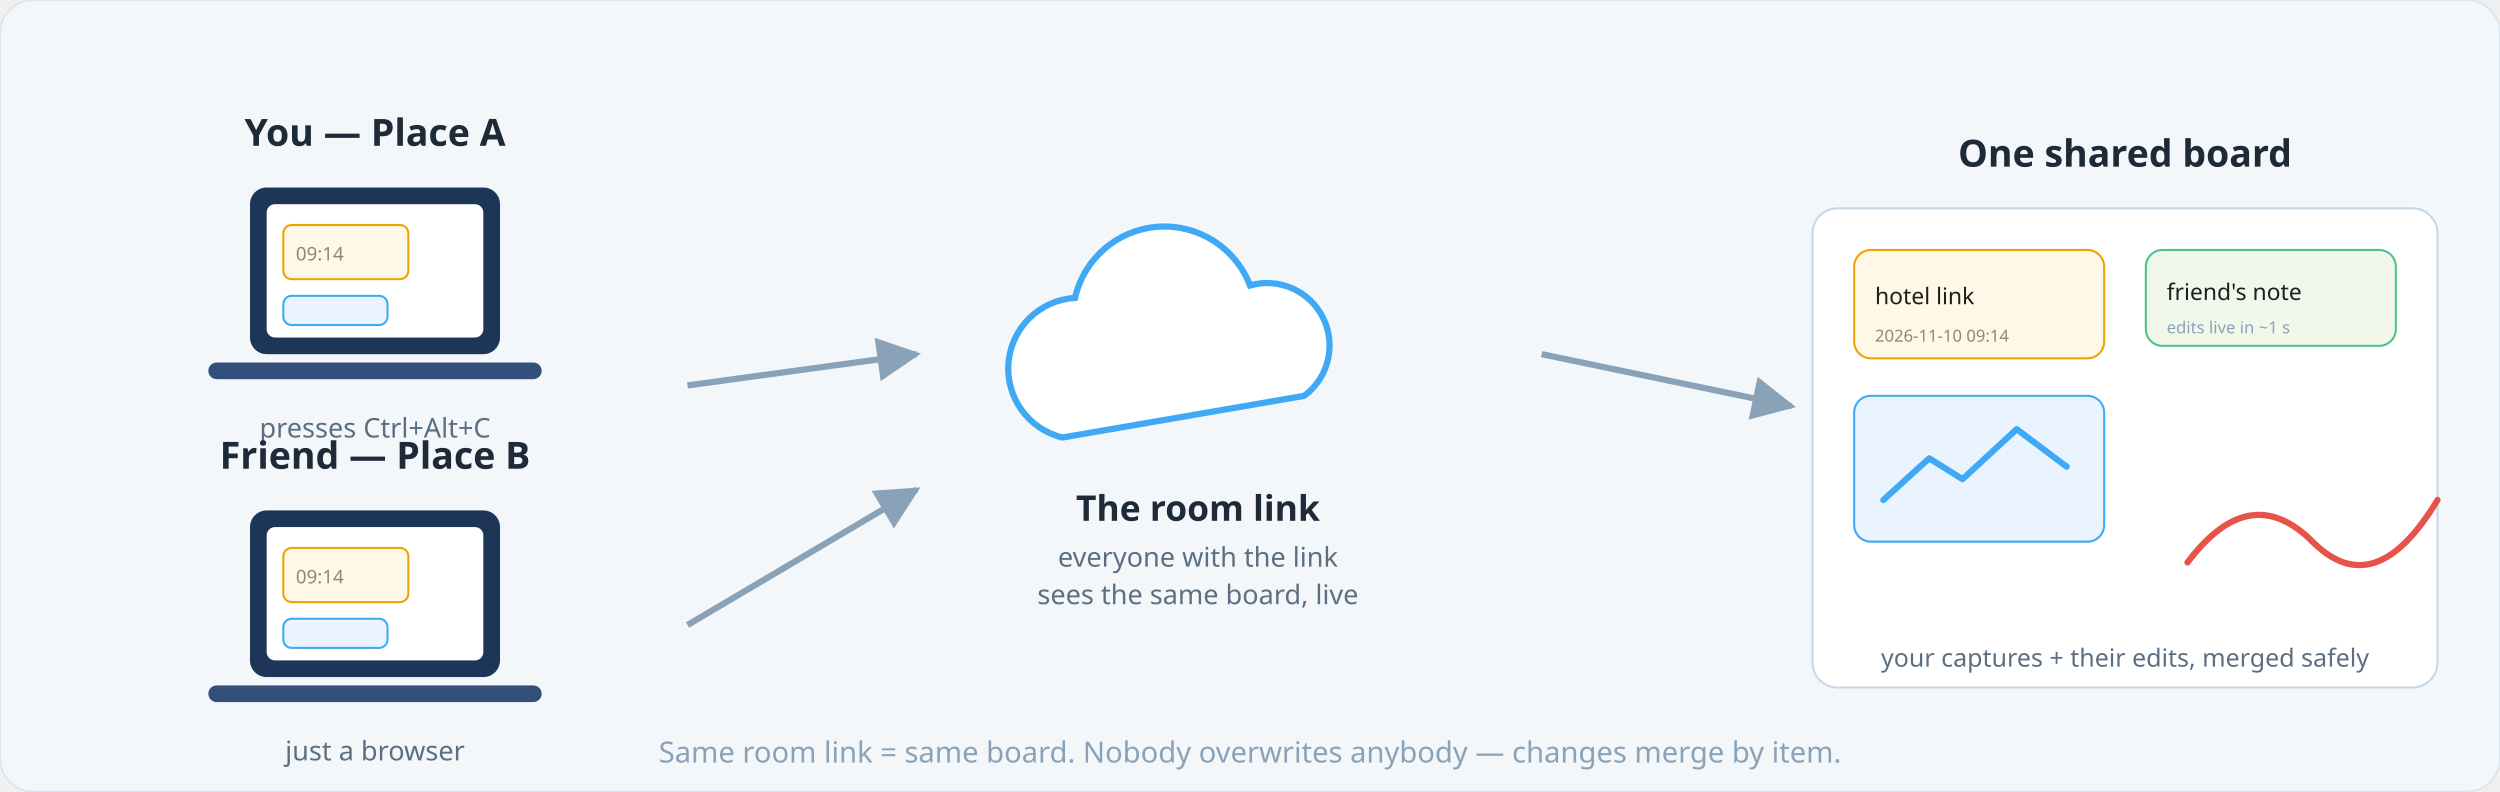
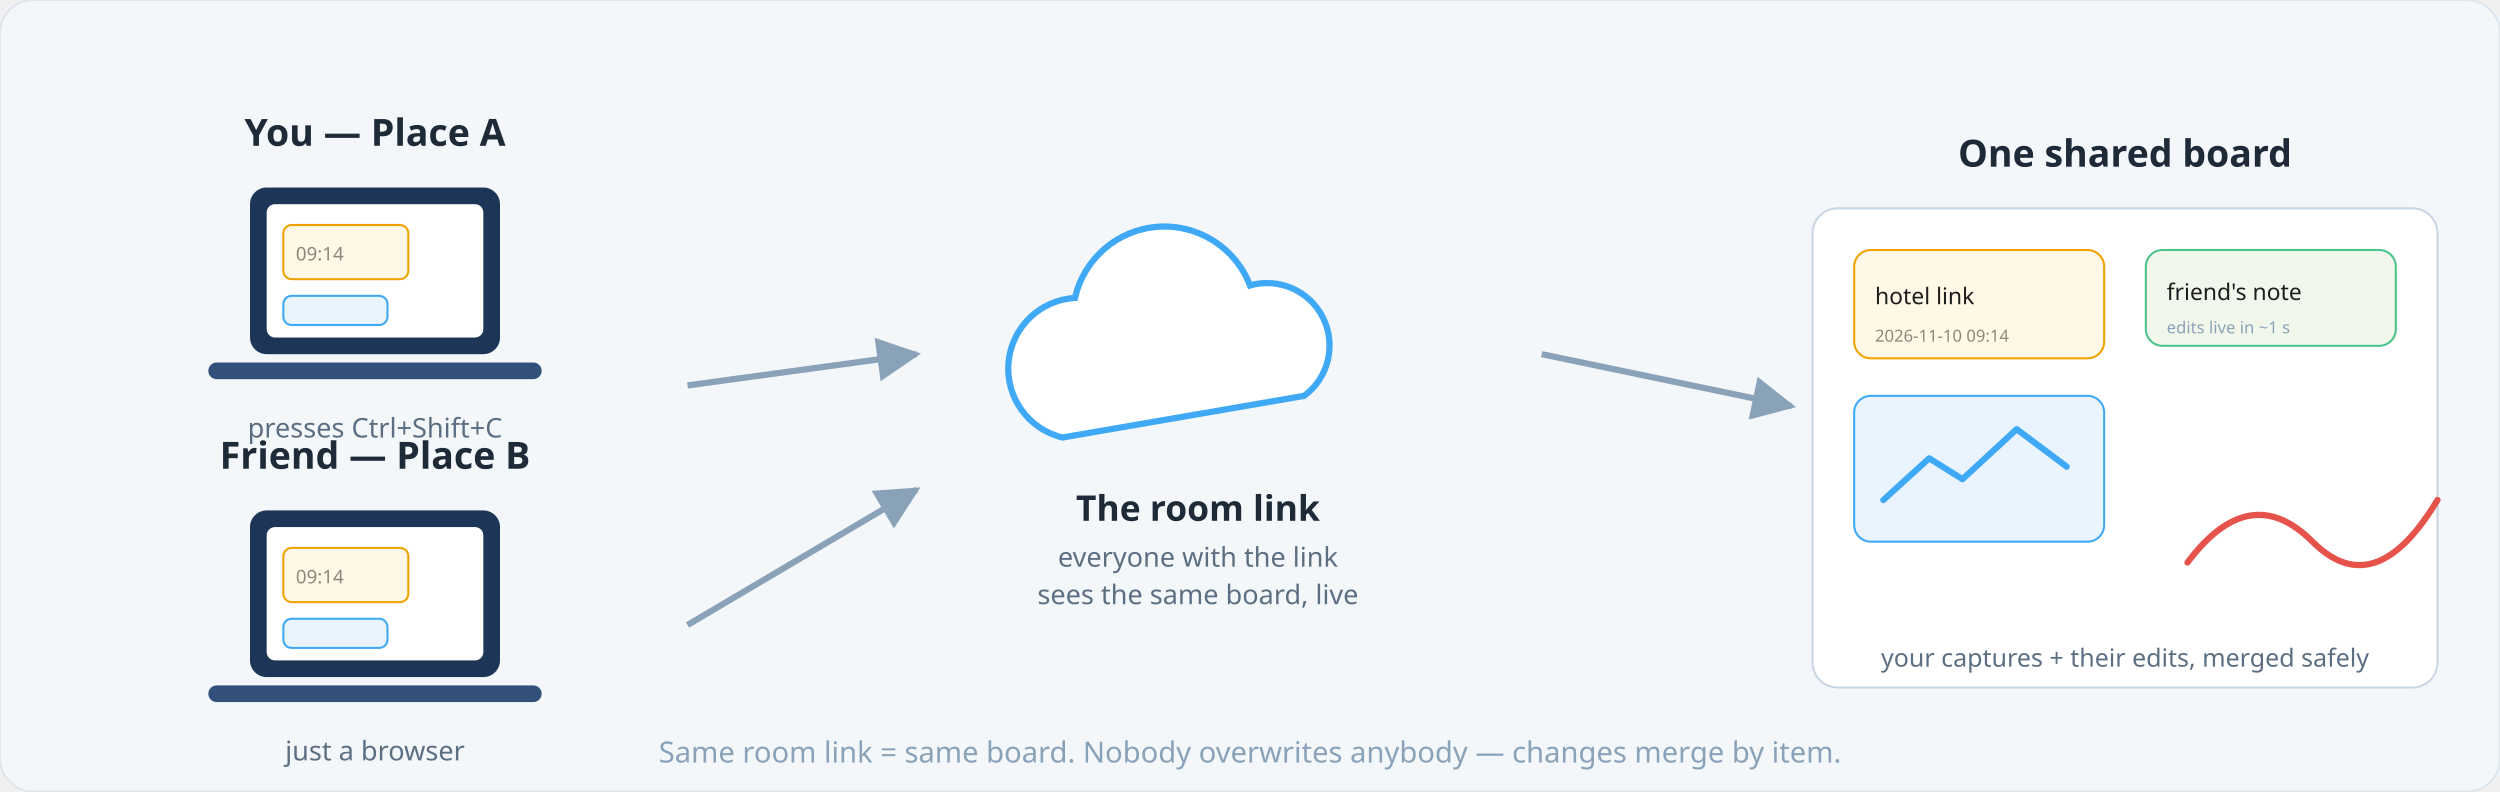
<svg xmlns="http://www.w3.org/2000/svg" width="1200" height="380" viewBox="0 0 1200 380" role="img" aria-label="Shared rooms: two people, one live board">
  <defs>
    <marker id="arr2" viewBox="0 0 10 10" refX="9" refY="5" markerWidth="7" markerHeight="7" orient="auto-start-reverse">
      <path d="M0 0 L10 5 L0 10 z" fill="#8aa2b8" />
    </marker>
  </defs>
  <rect width="1200" height="380" rx="16" fill="#f4f7fa" />
  <rect width="1200" height="380" rx="16" fill="none" stroke="#dde6ee" />
  <g transform="translate(90,70)">
    <text x="90" y="0" text-anchor="middle" font-family="Segoe UI, sans-serif" font-size="18" font-weight="bold" fill="#1e2a38">You — Place A</text>
    <rect x="30" y="20" width="120" height="80" rx="8" fill="#1d3557" />
    <rect x="38" y="28" width="104" height="64" rx="4" fill="#ffffff" />
    <rect x="46" y="38" width="60" height="26" rx="4" fill="#fff8e6" stroke="#f0a202" />
    <text x="52" y="55" font-family="Segoe UI, sans-serif" font-size="9" fill="#8a8878">09:14</text>
    <rect x="46" y="72" width="50" height="14" rx="4" fill="#e9f4ff" stroke="#3fa9f5" />
    <rect x="10" y="104" width="160" height="8" rx="4" fill="#33507a" />
-     <text x="90" y="140" text-anchor="middle" font-family="Segoe UI, sans-serif" font-size="13" fill="#5c6f82">presses Ctrl+Alt+C</text>
+     <text x="90" y="140" text-anchor="middle" font-family="Segoe UI, sans-serif" font-size="13" fill="#5c6f82">presses Ctrl+Shift+C</text>
  </g>
  <g transform="translate(90,225)">
    <text x="90" y="0" text-anchor="middle" font-family="Segoe UI, sans-serif" font-size="18" font-weight="bold" fill="#1e2a38">Friend — Place B</text>
    <rect x="30" y="20" width="120" height="80" rx="8" fill="#1d3557" />
    <rect x="38" y="28" width="104" height="64" rx="4" fill="#ffffff" />
    <rect x="46" y="38" width="60" height="26" rx="4" fill="#fff8e6" stroke="#f0a202" />
    <text x="52" y="55" font-family="Segoe UI, sans-serif" font-size="9" fill="#8a8878">09:14</text>
    <rect x="46" y="72" width="50" height="14" rx="4" fill="#e9f4ff" stroke="#3fa9f5" />
    <rect x="10" y="104" width="160" height="8" rx="4" fill="#33507a" />
    <text x="90" y="140" text-anchor="middle" font-family="Segoe UI, sans-serif" font-size="13" fill="#5c6f82">just a browser</text>
  </g>
  <line x1="330" y1="185" x2="440" y2="170" stroke="#8aa2b8" stroke-width="3" marker-end="url(#arr2)" />
  <line x1="330" y1="300" x2="440" y2="235" stroke="#8aa2b8" stroke-width="3" marker-end="url(#arr2)" />
  <g transform="translate(450,120)">
    <path d="M60 90 a34 34 0 0 1 6 -67 a44 44 0 0 1 84 -6 a30 30 0 0 1 26 53 z" fill="#ffffff" stroke="#3fa9f5" stroke-width="3" />
    <text x="125" y="130" text-anchor="middle" font-family="Segoe UI, sans-serif" font-size="17" font-weight="bold" fill="#1e2a38">The room link</text>
    <text x="125" y="152" text-anchor="middle" font-family="Segoe UI, sans-serif" font-size="13" fill="#5c6f82">everyone with the link</text>
    <text x="125" y="170" text-anchor="middle" font-family="Segoe UI, sans-serif" font-size="13" fill="#5c6f82">sees the same board, live</text>
  </g>
  <line x1="740" y1="170" x2="860" y2="195" stroke="#8aa2b8" stroke-width="3" marker-end="url(#arr2)" />
  <g transform="translate(870,80)">
    <text x="150" y="0" text-anchor="middle" font-family="Segoe UI, sans-serif" font-size="18" font-weight="bold" fill="#1e2a38">One shared board</text>
    <rect x="0" y="20" width="300" height="230" rx="12" fill="#ffffff" stroke="#c9d6e4" />
    <rect x="20" y="40" width="120" height="52" rx="8" fill="#fff8e6" stroke="#f0a202" />
    <text x="30" y="66" font-family="Segoe UI, sans-serif" font-size="11" fill="#1e1e1e">hotel link</text>
    <text x="30" y="84" font-family="Segoe UI, sans-serif" font-size="8" fill="#8a8878">2026-11-10 09:14</text>
    <rect x="20" y="110" width="120" height="70" rx="8" fill="#e9f4ff" stroke="#3fa9f5" />
    <path d="M34 160 l22 -20 l16 10 l26 -24 l24 18" stroke="#3fa9f5" stroke-width="3" fill="none" stroke-linecap="round" stroke-linejoin="round" />
    <rect x="160" y="40" width="120" height="46" rx="8" fill="#f1f8eb" stroke="#4cc38a" />
    <text x="170" y="64" font-family="Segoe UI, sans-serif" font-size="11" fill="#1e1e1e">friend's note</text>
    <text x="170" y="80" font-family="Segoe UI, sans-serif" font-size="8" fill="#8aa2b8">edits live in ~1 s</text>
    <path d="M180 190 q30 -40 60 -10 q30 30 60 -20" stroke="#e5534b" stroke-width="3" fill="none" stroke-linecap="round" />
    <text x="150" y="240" text-anchor="middle" font-family="Segoe UI, sans-serif" font-size="12" fill="#5c6f82">your captures + their edits, merged safely</text>
  </g>
  <text x="600" y="366" text-anchor="middle" font-family="Segoe UI, sans-serif" font-size="14" fill="#8aa2b8">Same room link = same board. Nobody overwrites anybody — changes merge by item.</text>
</svg>
